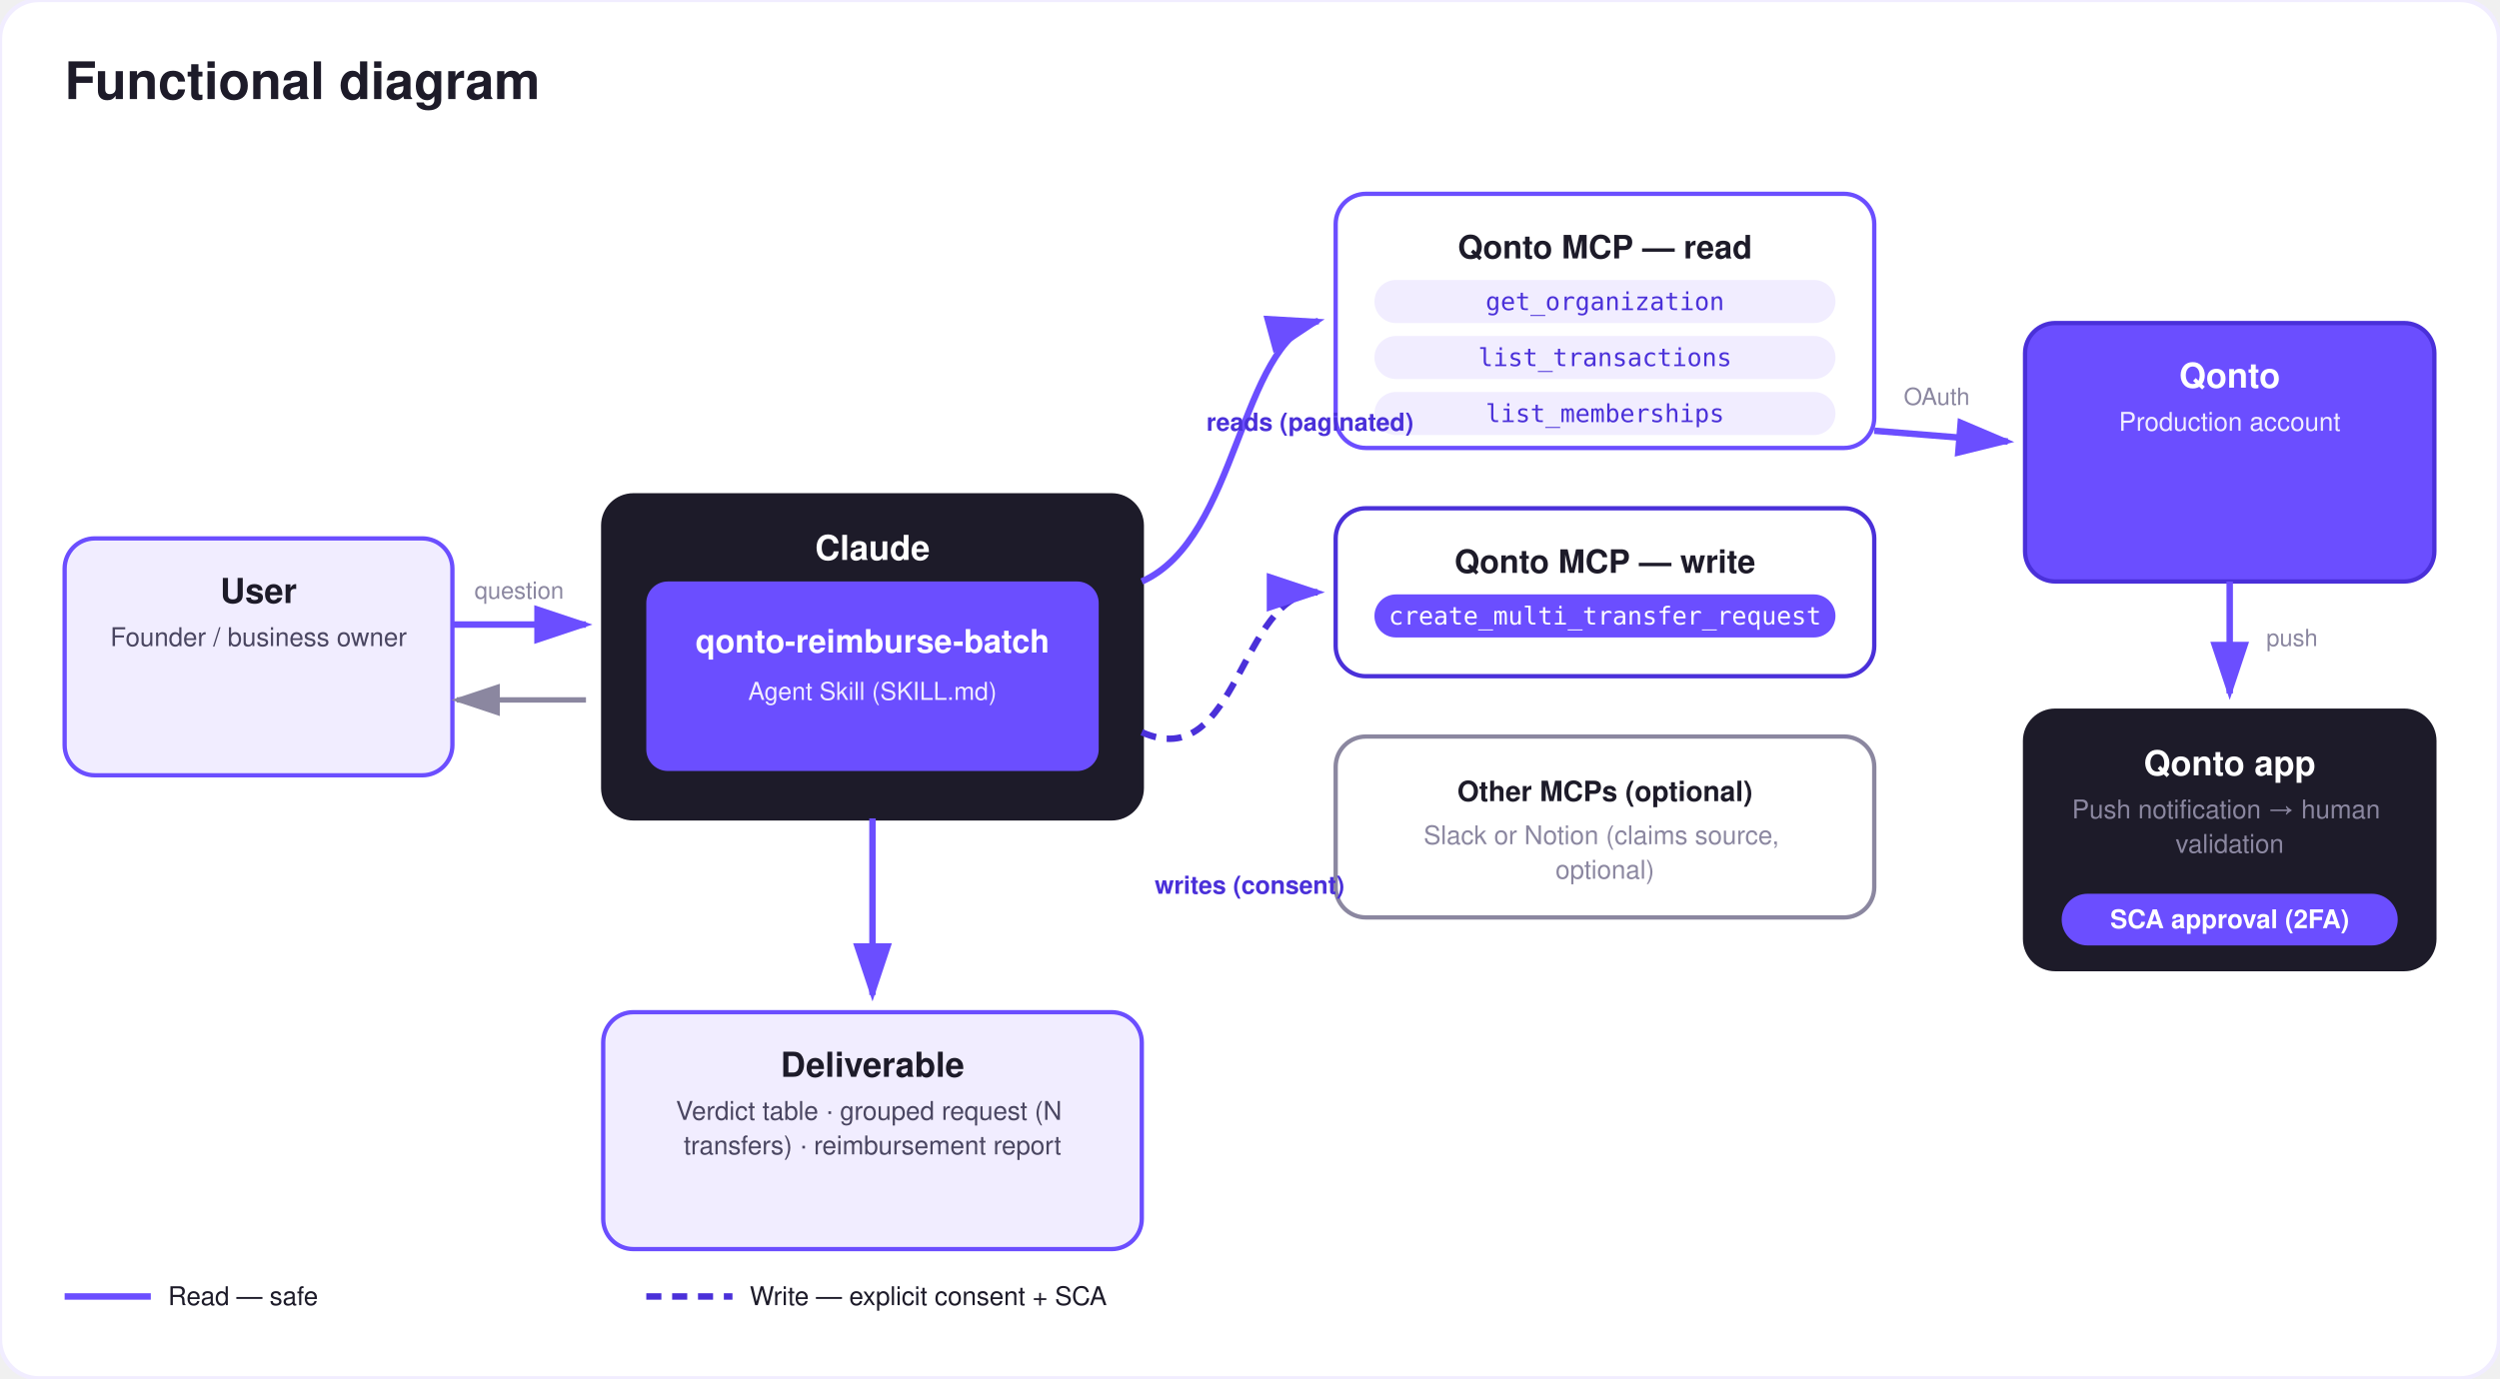
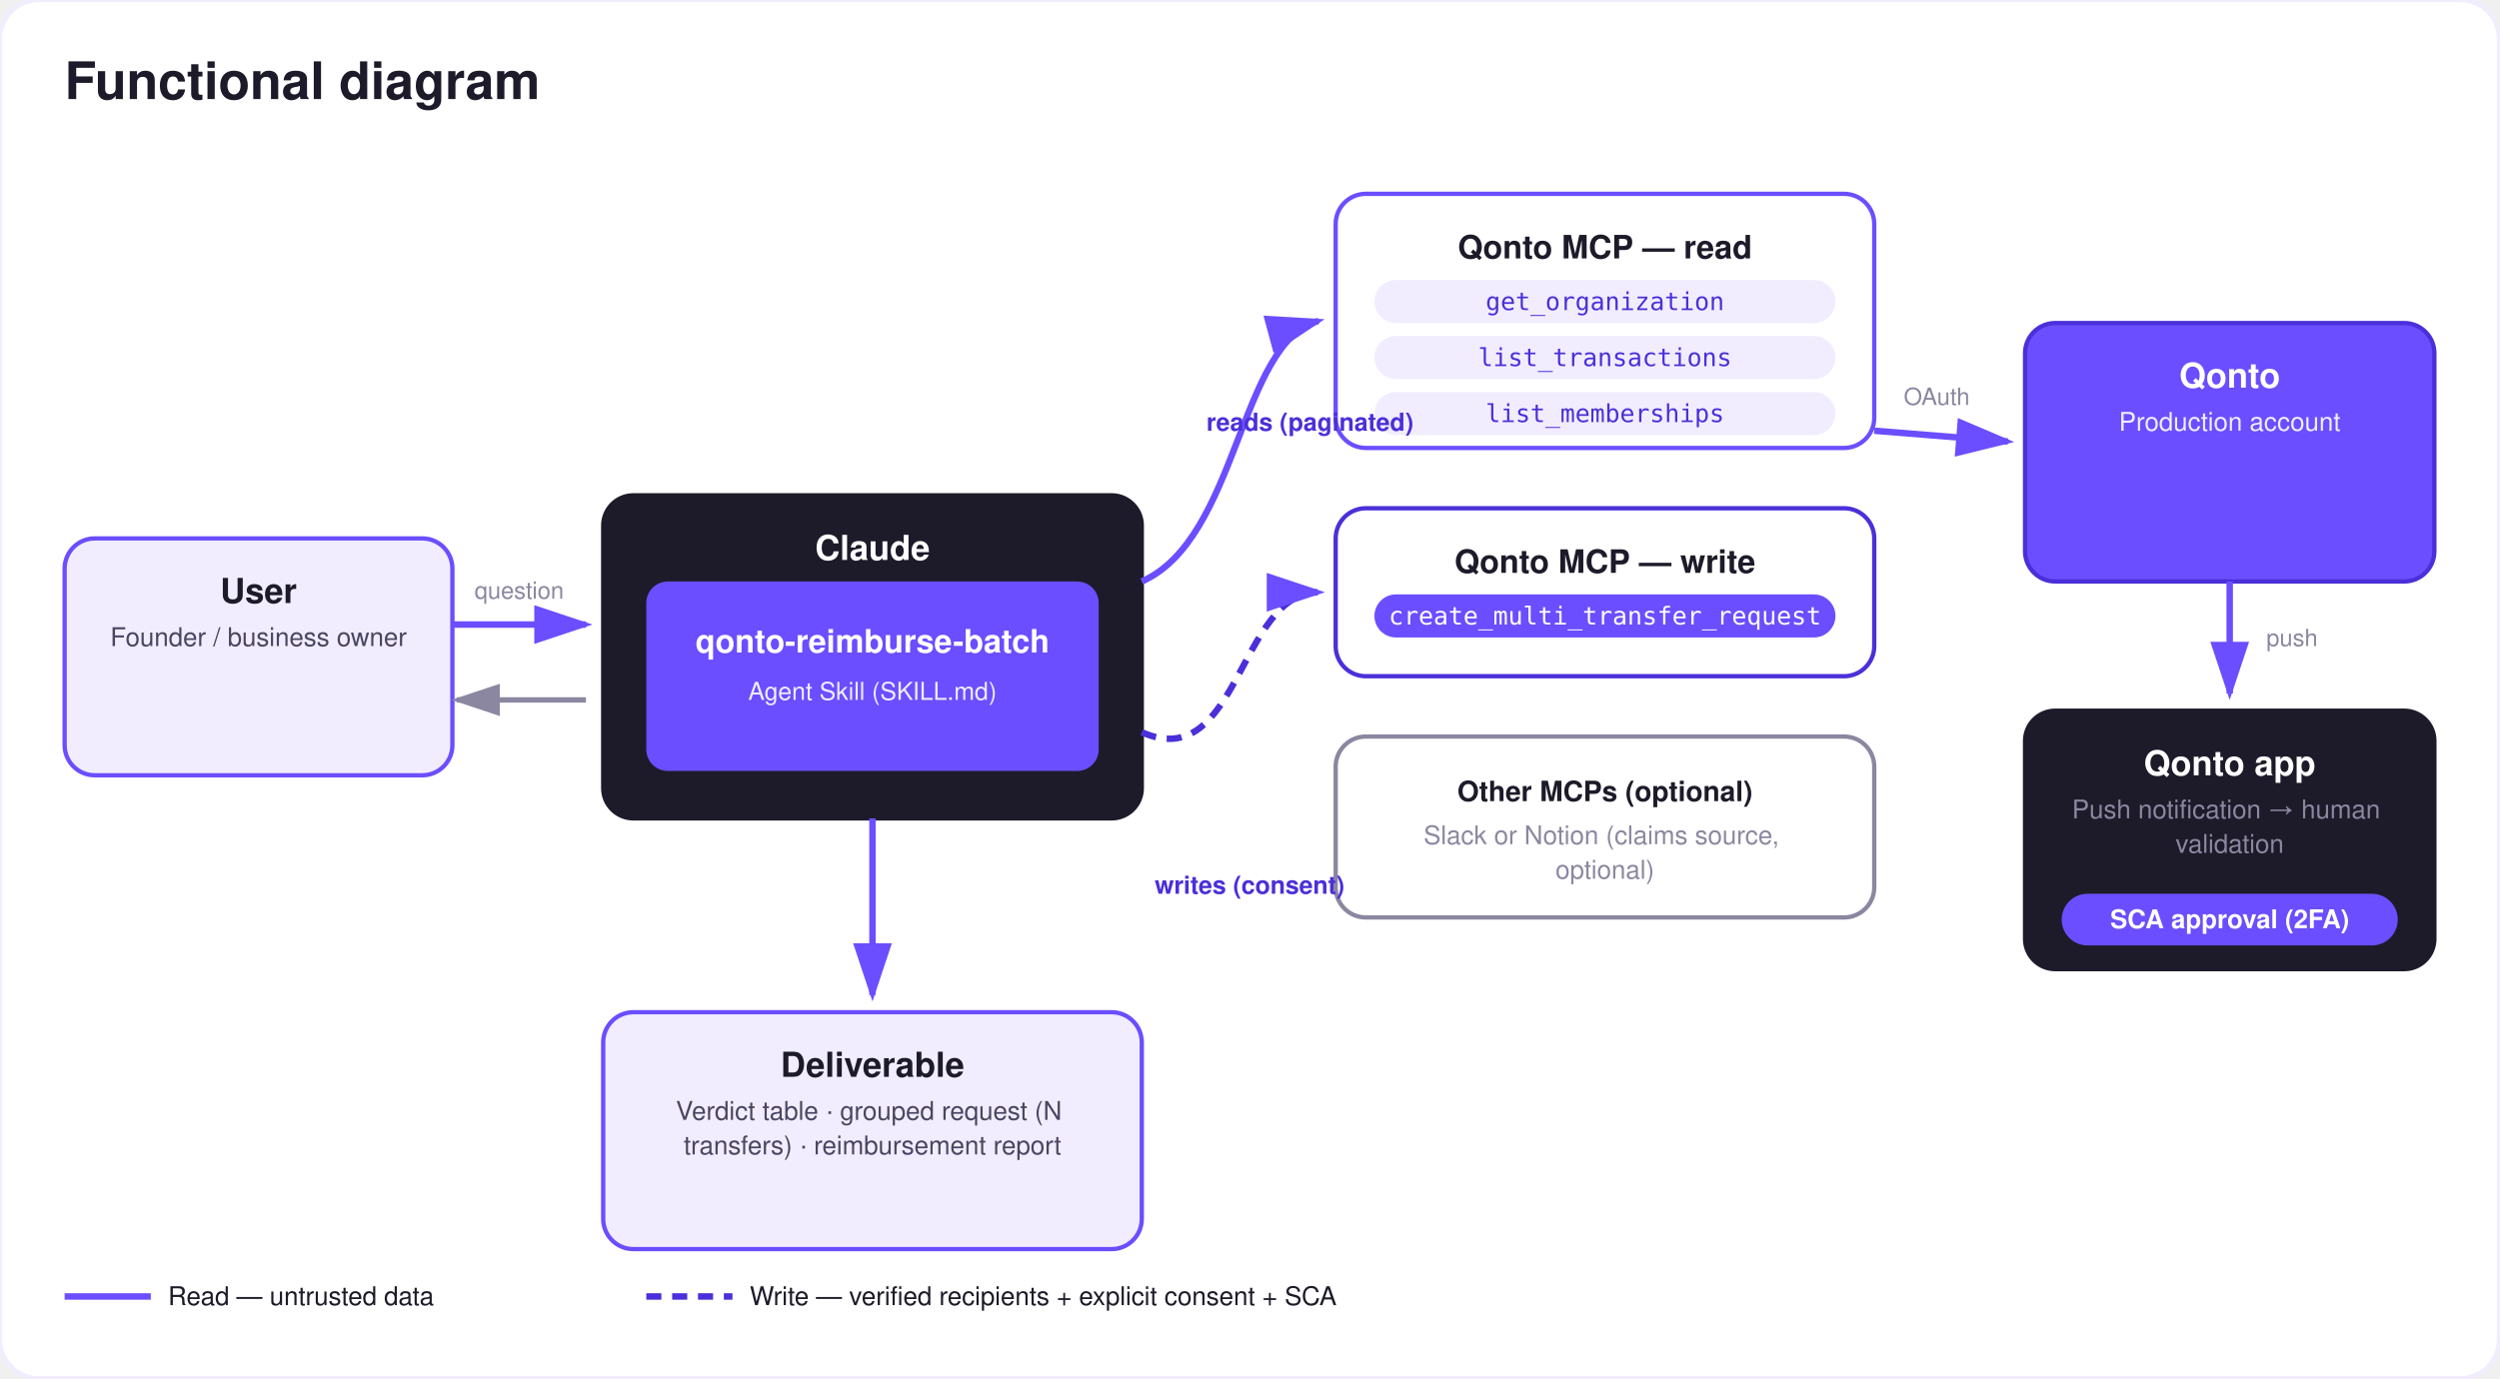
<svg xmlns="http://www.w3.org/2000/svg" viewBox="0 0 1160 640" font-family="-apple-system, 'Segoe UI', Helvetica, Arial, sans-serif">
  <rect width="1160" height="640" rx="18" fill="#FFFFFF" stroke="#F1EDFF" stroke-width="2" />
  <text x="30" y="46" font-size="24" font-weight="800" fill="#1D1B29">Functional diagram</text>
  <defs>
    <marker id="af" markerWidth="10" markerHeight="10" refX="8" refY="3" orient="auto">
      <path d="M0,0 L9,3 L0,6 Z" fill="#6B4EFF" />
    </marker>
    <marker id="ag" markerWidth="10" markerHeight="10" refX="8" refY="3" orient="auto">
      <path d="M0,0 L9,3 L0,6 Z" fill="#8B87A0" />
    </marker>
  </defs>
  <rect x="30" y="250" width="180" height="110" rx="14" fill="#F1EDFF" stroke="#6B4EFF" stroke-width="2" />
  <text x="120.0" y="280" font-size="16" font-weight="800" fill="#1D1B29" text-anchor="middle">User</text>
  <text font-size="12" fill="#4A4661" text-anchor="middle">
    <tspan x="120.0" y="300">Founder / business owner</tspan>
  </text>
  <rect x="280" y="230" width="250" height="150" rx="14" fill="#1D1B29" stroke="#1D1B29" stroke-width="2" />
  <text x="405.0" y="260" font-size="16" font-weight="800" fill="#FFFFFF" text-anchor="middle">Claude</text>
  <rect x="300" y="270" width="210" height="88" rx="10" fill="#6B4EFF" />
  <text x="405" y="303" font-size="15" font-weight="800" fill="#FFFFFF" text-anchor="middle">qonto-reimburse-batch</text>
  <text x="405" y="325" font-size="11.5" fill="#F1EDFF" text-anchor="middle">Agent Skill (SKILL.md)</text>
  <rect x="620" y="90" width="250" height="118" rx="14" fill="#FFFFFF" stroke="#6B4EFF" stroke-width="2" />
  <text x="745.0" y="120" font-size="15" font-weight="800" fill="#1D1B29" text-anchor="middle">Qonto MCP — read</text>
  <rect x="638" y="130" width="214" height="20" rx="10" fill="#F1EDFF" />
  <text x="745" y="144" font-size="11.5" font-family="Menlo, monospace" fill="#4A30D9" text-anchor="middle">get_organization</text>
  <rect x="638" y="156" width="214" height="20" rx="10" fill="#F1EDFF" />
  <text x="745" y="170" font-size="11.5" font-family="Menlo, monospace" fill="#4A30D9" text-anchor="middle">list_transactions</text>
  <rect x="638" y="182" width="214" height="20" rx="10" fill="#F1EDFF" />
  <text x="745" y="196" font-size="11.5" font-family="Menlo, monospace" fill="#4A30D9" text-anchor="middle">list_memberships</text>
  <rect x="620" y="236" width="250" height="78" rx="14" fill="#FFFFFF" stroke="#4A30D9" stroke-width="2" />
  <text x="745.0" y="266" font-size="15" font-weight="800" fill="#1D1B29" text-anchor="middle">Qonto MCP — write</text>
  <rect x="638" y="276" width="214" height="20" rx="10" fill="#6B4EFF" />
  <text x="745" y="290" font-size="11.5" font-family="Menlo, monospace" fill="#FFFFFF" text-anchor="middle">create_multi_transfer_request</text>
  <rect x="620" y="342" width="250" height="84" rx="14" fill="#FFFFFF" stroke="#8B87A0" stroke-width="2" />
  <text x="745.0" y="372" font-size="13" font-weight="800" fill="#1D1B29" text-anchor="middle">Other MCPs (optional)</text>
  <text font-size="12" fill="#8B87A0" text-anchor="middle">
    <tspan x="745.0" y="392">Slack or Notion (claims source,</tspan>
    <tspan x="745.0" y="408">optional)</tspan>
  </text>
  <rect x="940" y="150" width="190" height="120" rx="14" fill="#6B4EFF" stroke="#4A30D9" stroke-width="2" />
  <text x="1035.0" y="180" font-size="16" font-weight="800" fill="#FFFFFF" text-anchor="middle">Qonto</text>
  <text font-size="12" fill="#F1EDFF" text-anchor="middle">
    <tspan x="1035.0" y="200">Production account</tspan>
  </text>
  <rect x="940" y="330" width="190" height="120" rx="14" fill="#1D1B29" stroke="#1D1B29" stroke-width="2" />
  <text x="1035.0" y="360" font-size="16" font-weight="800" fill="#FFFFFF" text-anchor="middle">Qonto app</text>
  <text font-size="12" fill="#8B87A0" text-anchor="middle">
    <tspan x="1035.0" y="380">Push notification → human</tspan>
    <tspan x="1035.0" y="396">validation</tspan>
  </text>
  <rect x="957" y="415" width="156" height="24" rx="12" fill="#6B4EFF" />
  <text x="1035" y="431" font-size="12" font-weight="800" fill="#FFFFFF" text-anchor="middle">SCA approval (2FA)</text>
  <rect x="280" y="470" width="250" height="110" rx="14" fill="#F1EDFF" stroke="#6B4EFF" stroke-width="2" />
  <text x="405.0" y="500" font-size="16" font-weight="800" fill="#1D1B29" text-anchor="middle">Deliverable</text>
  <text font-size="12" fill="#4A4661" text-anchor="middle">
    <tspan x="405.0" y="520">Verdict table · grouped request (N</tspan>
    <tspan x="405.0" y="536">transfers) · reimbursement report</tspan>
  </text>
  <line x1="210" y1="290" x2="272" y2="290" stroke="#6B4EFF" stroke-width="3" marker-end="url(#af)" />
  <line x1="272" y1="325" x2="212" y2="325" stroke="#8B87A0" stroke-width="2.5" marker-end="url(#ag)" />
  <text x="241" y="278" font-size="11" fill="#8B87A0" text-anchor="middle">question</text>
  <path d="M530 270 C 575 250, 575 159.0, 612 149.0" fill="none" stroke="#6B4EFF" stroke-width="3" marker-end="url(#af)" />
  <text x="560" y="200" font-size="11.5" font-weight="700" fill="#4A30D9">reads (paginated)</text>
  <path d="M530 340 C 575 360, 575 275, 612 275" fill="none" stroke="#4A30D9" stroke-width="3" stroke-dasharray="7 5" marker-end="url(#af)" />
  <text x="536" y="415" font-size="11.5" font-weight="700" fill="#4A30D9">writes (consent)</text>
  <line x1="870" y1="200" x2="932" y2="205" stroke="#6B4EFF" stroke-width="3" marker-end="url(#af)" />
  <text x="899" y="188" font-size="11" fill="#8B87A0" text-anchor="middle">OAuth</text>
  <line x1="1035" y1="270" x2="1035" y2="322" stroke="#6B4EFF" stroke-width="3" marker-end="url(#af)" />
  <text x="1052" y="300" font-size="11" fill="#8B87A0">push</text>
  <line x1="405" y1="380" x2="405" y2="462" stroke="#6B4EFF" stroke-width="3" marker-end="url(#af)" />
  <line x1="30" y1="602" x2="70" y2="602" stroke="#6B4EFF" stroke-width="3" />
-   <text x="78" y="606" font-size="12" fill="#1D1B29">Read — safe</text>
+   <text x="78" y="606" font-size="12" fill="#1D1B29">Read — untrusted data</text>
  <line x1="300" y1="602" x2="340" y2="602" stroke="#4A30D9" stroke-width="3" stroke-dasharray="7 5" />
-   <text x="348" y="606" font-size="12" fill="#1D1B29">Write — explicit consent + SCA</text>
+   <text x="348" y="606" font-size="12" fill="#1D1B29">Write — verified recipients + explicit consent + SCA</text>
</svg>
